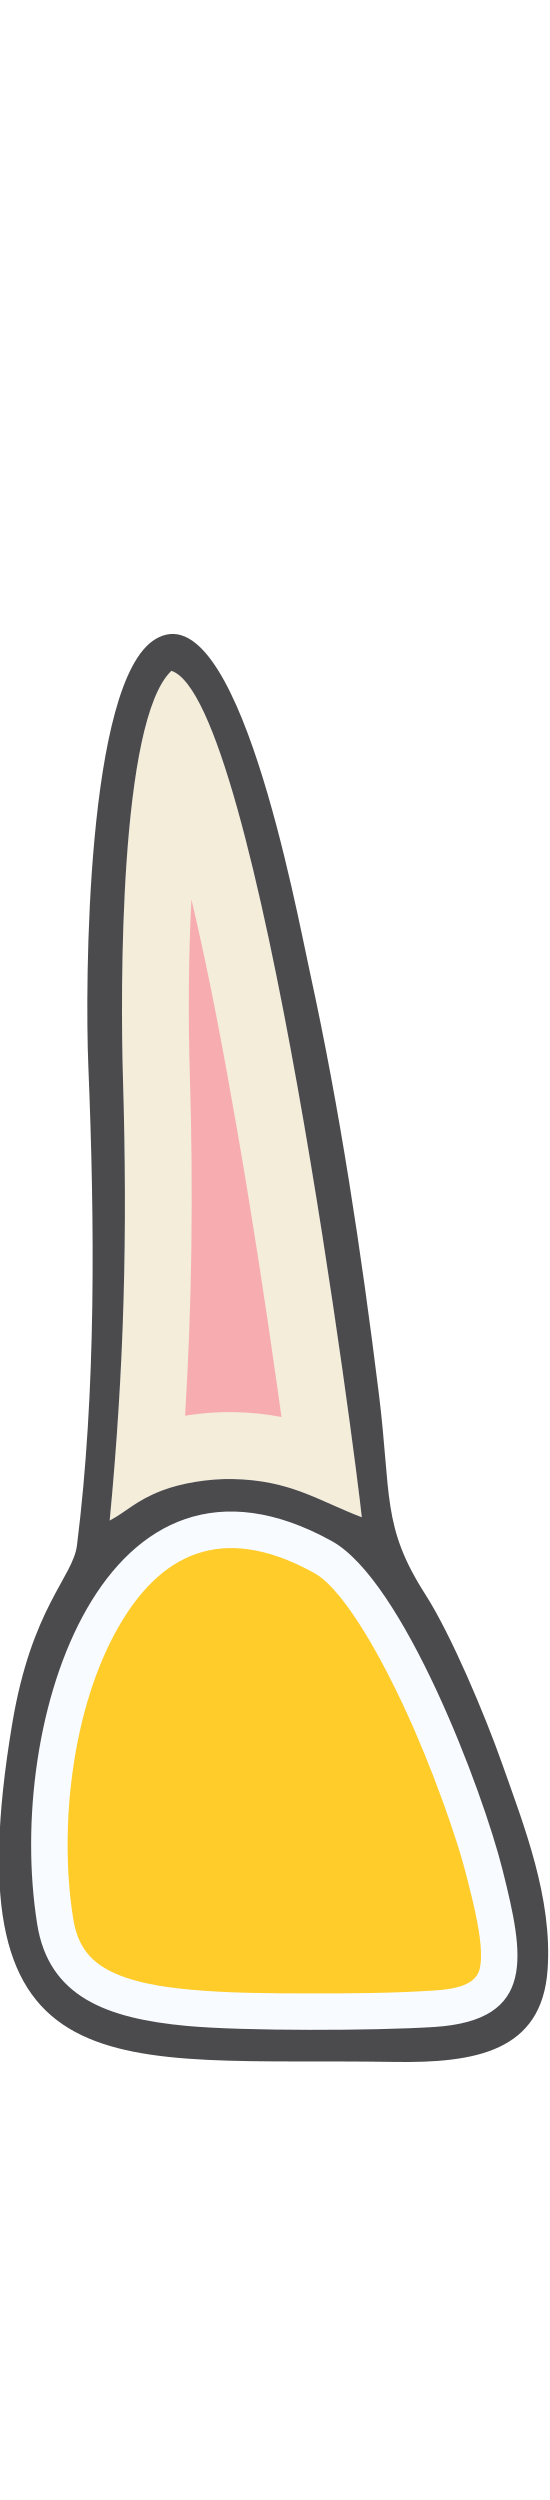
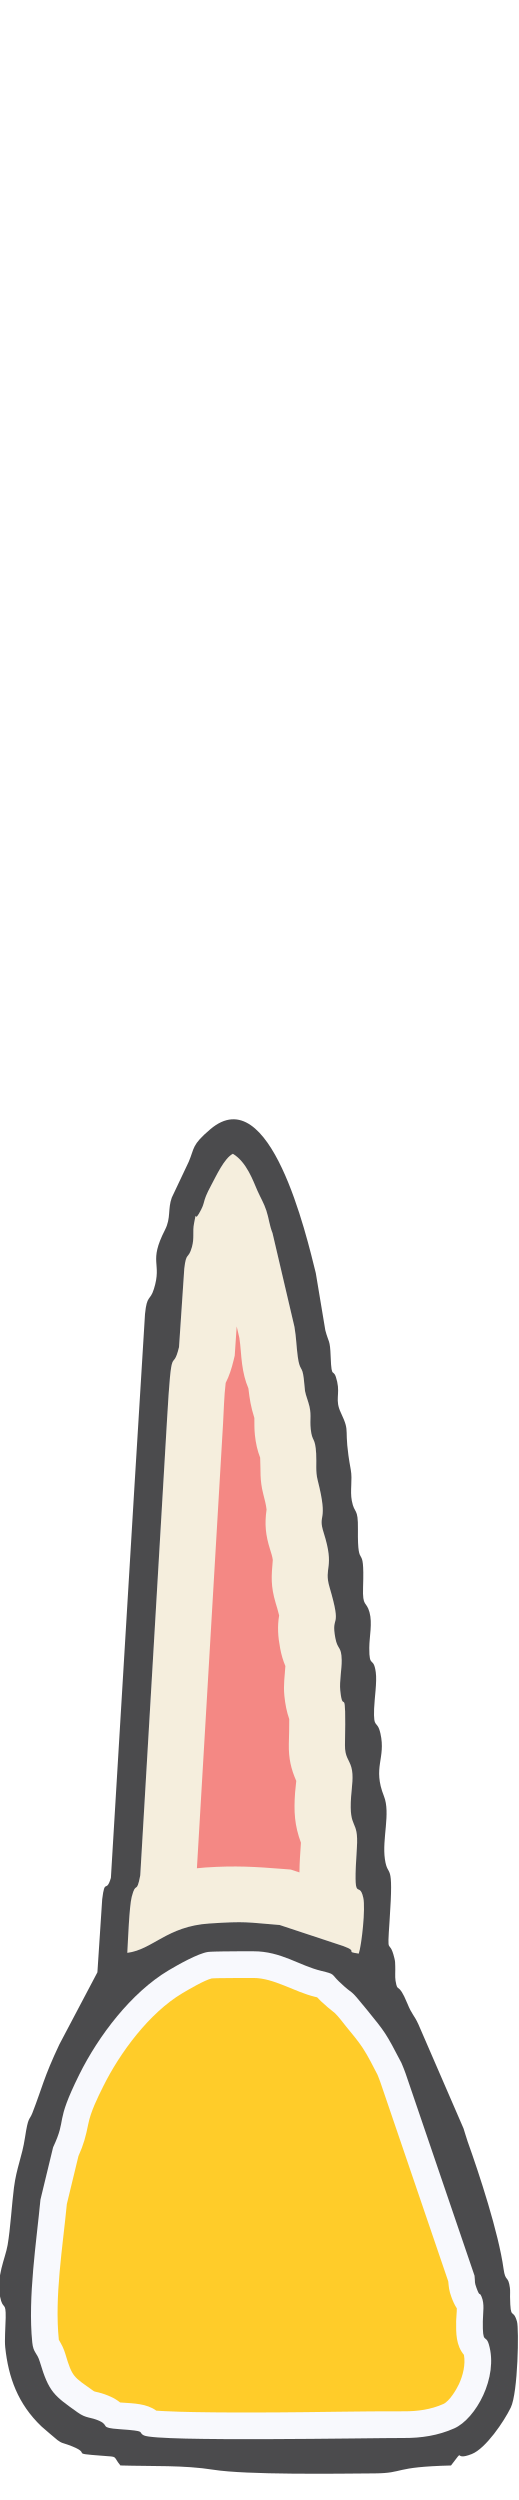
- <svg xmlns="http://www.w3.org/2000/svg" xml:space="preserve" width="453px" height="2062px" version="1.1" style="shape-rendering:geometricPrecision; text-rendering:geometricPrecision; image-rendering:optimizeQuality; fill-rule:evenodd; clip-rule:evenodd" viewBox="0 0 453 2062.08">
+ <svg xmlns="http://www.w3.org/2000/svg" xml:space="preserve" width="428px" height="2062px" version="1.1" style="shape-rendering:geometricPrecision; text-rendering:geometricPrecision; image-rendering:optimizeQuality; fill-rule:evenodd; clip-rule:evenodd" viewBox="0 0 428 2062.16">
  <defs>
    <style type="text/css">
   
    .fil4 {fill:#4B4B4D}
    .fil1 {fill:#FFCC29}
-     .fil3 {fill:#F7ADAF}
-     .fil2 {fill:#F3EDD9}
-     .fil0 {fill:#F8FBFF}
+     .fil3 {fill:#F48884}
+     .fil2 {fill:#F5EEDD}
+     .fil0 {fill:#F8F9FD}
   
  </style>
  </defs>
  <g id="pulpotomy">
-     <path id="crown" class="fil0" d="M30.66 1587.07c9.55,59.98 57.28,77.77 123,83.93 47.27,4.43 156.21,4.02 204.51,0.92 84.85,-5.44 73.9,-59.25 56.46,-129.12 -16.81,-67.35 -82.26,-239.1 -140.84,-271.58 -187.51,-103.95 -270.06,146.61 -243.13,315.85z" />
-     <g id="_1750666001072">
-       <path class="fil1" d="M60.34 1582.35c2.9,18.25 10.19,31.56 26.13,41.06 19.42,11.56 47.84,15.6 70,17.67 32.27,3.03 66.68,3.1 99.11,3.16 33.29,0.05 67.44,-0.17 100.67,-2.3 12.58,-0.81 35.53,-2.32 39.35,-17.67 4.58,-18.39 -5.55,-55.91 -10.12,-74.19 -5.31,-21.27 -12.53,-42.75 -19.97,-63.36 -9.78,-27.11 -20.71,-53.98 -32.87,-80.11 -12.87,-27.64 -46.23,-94.04 -73.42,-109.11 -68.91,-38.2 -122.64,-23.18 -161.36,44.18 -38.29,66.58 -49.51,165.37 -37.52,240.67z" />
+     <path id="crown" class="fil0" d="M26.59 1932.1c0.91,9.01 3.89,8.11 6.25,16.05 7.51,25.24 11.81,27.91 31.08,41.68 7.56,5.4 10.32,3.52 18.25,7.17 8.29,3.82 -0.43,5.59 16.33,6.74 23.94,1.65 14.38,2.22 20.22,5.15 10.89,5.46 188.03,2.03 214.59,2.12 13.87,0.05 27.77,-1.89 41.39,-7.95 17.61,-7.85 36.61,-42.01 28.49,-69.33 -2.59,-8.74 -5.23,0.99 -4.93,-19.02 0.11,-7.74 1.52,-14.06 -1.03,-20.19 -1.99,-4.78 -1.16,1.08 -4.21,-7.29 -1.87,-5.13 -0.94,-4.01 -1.62,-10.1l-56.87 -166.83c-0.4,-1.05 -2.62,-7.14 -3.46,-8.75 -13.04,-25 -13.11,-24.86 -28.34,-43.65 -16.66,-20.55 -9.03,-10 -22.92,-23.22 -6.94,-6.6 -2.98,-6.13 -14.96,-9.01 -17.93,-4.32 -32.99,-16.16 -55.8,-16.13 -8.4,0.01 -16.81,-0.02 -25.23,0.12 -2.4,0.04 -10.4,0.16 -12.33,0.45 -8.27,1.26 -24.62,10.51 -32.37,15.12 -30.92,18.42 -57.98,54.15 -73.81,86.14 -20.66,41.75 -9.68,34.6 -21.53,59.88l-10.43 43.16c-3.2,34.14 -10.51,80.62 -6.76,117.69z" />
+     <g id="_3232338970144">
+       <path class="fil1" d="M128.89 1988.44c2.57,0.24 5.35,0.33 7.57,0.45 7.92,0.41 15.88,0.61 23.82,0.75 21.83,0.41 43.69,0.38 65.53,0.28 35.82,-0.15 71.78,-1.05 107.58,-0.93 11.2,0.04 22.04,-1.45 32.35,-6.05 4.88,-2.17 10.72,-11.8 12.84,-16.43 3.24,-7.05 5.53,-16.14 4.09,-24.05 -6.5,-7.82 -6.58,-17.6 -6.43,-28.07 0.04,-2.46 0.59,-7.22 0.56,-10.32 -1.82,-2.74 -3.23,-5.89 -4.47,-9.31 -2.04,-5.61 -2.14,-8.28 -2.58,-12.88l-55.94 -164.11c-0.79,-2.11 -1.54,-4.34 -2.44,-6.39 -3.77,-7.23 -7.64,-15.14 -12.09,-21.95 -3.98,-6.1 -9.07,-12.01 -13.66,-17.67 -2.67,-3.29 -6.42,-8.39 -9.49,-11.3 -4.14,-3.29 -7.61,-6.12 -11.5,-9.82 -1.09,-1.05 -2.08,-2.07 -3.05,-3.13 -0.64,-0.15 -1.28,-0.29 -1.88,-0.44 -16.63,-4 -33.94,-15.54 -50.62,-15.51 -8.3,0.01 -16.6,-0.02 -24.9,0.12 -3.08,0.05 -6.44,0.01 -9.51,0.24 -6.1,1.5 -18.76,8.95 -24.28,12.23 -27.18,16.19 -51.48,48.97 -65.34,76.99 -4.54,9.16 -10.18,20.51 -12.21,30.67 -2.1,10.49 -3.87,17.19 -8.16,26.69l-9.56 39.55c-3.44,35.75 -10.22,76.25 -6.62,111.84 0,0.03 0.01,0.06 0.01,0.1 2.36,4.07 3.98,6.97 5.44,11.88 5.72,19.23 6.69,18.56 22.77,30.04 0.3,0.21 0.69,0.51 1.02,0.66 0.97,0.34 2.26,0.55 3.27,0.8 3.6,0.9 6.99,2.07 10.37,3.63 2.9,1.34 5.43,2.86 7.67,4.71 0.33,0.02 0.65,0.04 0.96,0.07 10.14,0.7 20.96,0.82 28.88,6.66z" />
    </g>
-     <path id="root" class="fil2" d="M90.46 1254.19c14.09,-7.4 21.41,-16.45 43.3,-24.81 16.04,-6.13 38.55,-9.74 57.62,-9.42 48.12,0.83 70.74,17.66 107.03,31.53 -4.05,-40.51 -85.18,-674.97 -157.07,-698.15 -42.86,40.94 -42.11,263.12 -39.92,336.49 3.82,128.33 1.06,238.33 -10.96,364.36z" />
-     <g id="_1750666001408">
-       <path class="fil3" d="M152.64 1167.71c13.41,-2.18 27.03,-3.18 39.68,-2.96 13.78,0.24 26.93,1.55 39.87,4.04 -1.04,-7.34 -2.08,-14.65 -3.1,-21.93 -10.05,-71.52 -21.04,-142.97 -33.37,-214.13 -11.02,-63.63 -22.97,-127.92 -37.84,-190.97 -2.45,48.6 -2.71,97.98 -1.26,146.42 2.81,94.3 1.78,186.48 -3.98,279.53z" />
+     <path id="root" class="fil2" d="M105 1610.83c21.06,-2.71 32.69,-21.92 67.64,-24.2 30.93,-2.02 30.07,-0.95 58.01,1.23l52.65 17.43c13.21,4.83 0.19,4.37 12.62,6.16 2.39,-7.2 5.65,-37.21 3.73,-46.01 -3.58,-16.4 -8.64,9.29 -5.29,-41.26 1.64,-24.77 -6.83,-13.71 -4.76,-42.33 0.57,-7.87 2.25,-17.1 0.14,-24.29 -1.85,-6.32 -5.37,-8.3 -5.2,-18.16 0.98,-56.33 -1.58,-22.14 -3.9,-45.14 -0.74,-7.38 1.33,-17.55 1.19,-24.95 -0.23,-11.82 -3.32,-8 -5.22,-18.07 -3.89,-20.65 5.97,-5.42 -4.8,-42.03 -5,-16.97 4.61,-15.14 -4.85,-44.98 -5.22,-16.49 4.24,-7.22 -4.92,-43.21 -1.94,-7.63 -0.78,-13.61 -1.26,-21.97 -0.81,-14.19 -3.3,-9.14 -4.48,-20.19 -0.92,-8.67 1.05,-12.62 -1.97,-22.03 -3.87,-12.08 -2.21,-6.55 -3.8,-19.91 -1.29,-10.83 -3.25,-5.44 -4.94,-17.93 -1.14,-8.39 -1.18,-15.52 -2.71,-24.47l-18.09 -77.33c-2.69,-6.81 -2.89,-11.87 -5.1,-18.62 -2.02,-6.13 -4.82,-10.65 -7.51,-16.72 -3.25,-7.33 -8.65,-23.28 -20.11,-30.12 -7.02,3.54 -13.73,18.23 -17.82,25.83 -8.5,15.74 -3.8,12.63 -10.22,23.64 -4.1,7.03 -1.51,-4.74 -4.01,8.06 -1.34,6.84 0.43,11.76 -1.75,19.48 -2.99,10.54 -4.66,3.37 -6.28,17.65l-4.34 64.79c-5.65,23.39 -5.92,-8.97 -9.92,60.38l-22.06 375.37c-3.13,16.69 -3.44,3.9 -7.01,17.62 -2.07,7.94 -3.1,36.5 -3.66,46.28z" />
+     <g id="_3232338970528">
+       <path class="fil3" d="M195.22 1094.11l-1.62 24.11 -0.93 3.85c-1.64,6.79 -3.59,12.89 -6.53,18.65 -1.32,10.69 -1.58,23.55 -2.17,33.56l-21.56 366.78c2.37,-0.27 4.77,-0.49 7.21,-0.65 24.83,-1.62 40.33,-0.63 64.64,1.28l5.6 0.44 7.12 2.35c0.06,-7.79 0.65,-15.69 1.16,-23.36 0.03,-0.36 0.05,-0.75 0.07,-1.14 -5.27,-14.26 -5.96,-25.57 -4.81,-41.48 0.21,-2.89 0.73,-6.31 0.96,-9.44 -4.35,-10.04 -6.34,-18.49 -6.13,-30.47 0.11,-6.39 0.44,-13.71 0.34,-20.54 -2.09,-5.93 -3.33,-12.38 -4.01,-19.15 -0.94,-9.38 0.36,-16.48 0.82,-24.64 -1.93,-4.53 -3.29,-9.19 -4.28,-14.45 -1.85,-9.79 -2.4,-18.12 -0.87,-27.29 -0.78,-3.45 -1.97,-7.23 -2.86,-10.23 -4.17,-14.18 -3.56,-21.75 -2.37,-35.54 -0.26,-2.5 -1.48,-6.28 -2.19,-8.53 -3.81,-12.02 -4.64,-20.94 -2.95,-33.04 -0.38,-3.9 -1.81,-9.22 -2.71,-12.74 -3.1,-12.19 -1.99,-18.87 -2.57,-30.05 -2.32,-6.01 -3.61,-11.81 -4.33,-18.61 -0.54,-5.03 -0.41,-9.35 -0.45,-14.14 -3.05,-9.78 -3.81,-15.12 -4.92,-24.42 -2.72,-6.37 -4.19,-12.68 -5.19,-20 -0.97,-7.16 -1.17,-14.59 -2.27,-21.67l-2.2 -9.44z" />
    </g>
-     <path id="outline" class="fil4" d="M30.66 1587.07c-26.93,-169.24 55.62,-419.8 243.13,-315.85 58.58,32.48 124.03,204.23 140.84,271.58 17.44,69.87 28.39,123.68 -56.46,129.12 -48.3,3.1 -157.24,3.51 -204.51,-0.92 -65.72,-6.16 -113.45,-23.95 -123,-83.93zm59.8 -332.88c12.02,-126.03 14.78,-236.03 10.96,-364.36 -2.19,-73.37 -2.94,-295.55 39.92,-336.49 71.89,23.18 153.02,657.64 157.07,698.15 -36.29,-13.87 -58.91,-30.7 -107.03,-31.53 -19.07,-0.32 -41.58,3.29 -57.62,9.42 -21.89,8.36 -29.21,17.41 -43.3,24.81zm37.59 -726.94c-57.23,34.85 -57.89,285.86 -55.22,351.58 5.29,129.8 6.56,268.79 -9.35,395.8 -3.31,26.43 -37.38,51.02 -53.45,147.35 -51.51,308.91 84.17,275.03 314.62,278.76 67.97,1.1 122.21,-8.71 127,-75.96 4.22,-59.2 -19.69,-119.43 -37.18,-169.16 -14.55,-41.35 -42.48,-107.46 -63.65,-140.51 -36.08,-56.34 -27.95,-81.62 -38.36,-165.72 -14.51,-117.18 -32.22,-234.66 -56.75,-347 -11.81,-54.14 -60.14,-316.25 -127.66,-275.14z" />
+     <path id="outline" class="fil4" d="M26.59 1932.1c-3.75,-37.07 3.56,-83.55 6.76,-117.69l10.43 -43.16c11.85,-25.28 0.87,-18.13 21.53,-59.88 15.83,-31.99 42.89,-67.72 73.81,-86.14 7.75,-4.61 24.1,-13.86 32.37,-15.12 1.93,-0.29 9.93,-0.41 12.33,-0.45 8.42,-0.14 16.83,-0.11 25.23,-0.12 22.81,-0.03 37.87,11.81 55.8,16.13 11.98,2.88 8.02,2.41 14.96,9.01 13.89,13.22 6.26,2.67 22.92,23.22 15.23,18.79 15.3,18.65 28.34,43.65 0.84,1.61 3.06,7.7 3.46,8.75l56.87 166.83c0.68,6.09 -0.25,4.97 1.62,10.1 3.05,8.37 2.22,2.51 4.21,7.29 2.55,6.13 1.14,12.45 1.03,20.19 -0.3,20.01 2.34,10.28 4.93,19.02 8.12,27.32 -10.88,61.48 -28.49,69.33 -13.62,6.06 -27.52,8 -41.39,7.95 -26.56,-0.09 -203.7,3.34 -214.59,-2.12 -5.84,-2.93 3.72,-3.5 -20.22,-5.15 -16.76,-1.15 -8.04,-2.92 -16.33,-6.74 -7.93,-3.65 -10.69,-1.77 -18.25,-7.17 -19.27,-13.77 -23.57,-16.44 -31.08,-41.68 -2.36,-7.94 -5.34,-7.04 -6.25,-16.05zm78.41 -321.27c0.56,-9.78 1.59,-38.34 3.66,-46.28 3.57,-13.72 3.88,-0.93 7.01,-17.62l22.06 -375.37c4,-69.35 4.27,-36.99 9.92,-60.38l4.34 -64.79c1.62,-14.28 3.29,-7.11 6.28,-17.65 2.18,-7.72 0.41,-12.64 1.75,-19.48 2.5,-12.8 -0.09,-1.03 4.01,-8.06 6.42,-11.01 1.72,-7.9 10.22,-23.64 4.09,-7.6 10.8,-22.29 17.82,-25.83 11.46,6.84 16.86,22.79 20.11,30.12 2.69,6.07 5.49,10.59 7.51,16.72 2.21,6.75 2.41,11.81 5.1,18.62l18.09 77.33c1.53,8.95 1.57,16.08 2.71,24.47 1.69,12.49 3.65,7.1 4.94,17.93 1.59,13.36 -0.07,7.83 3.8,19.91 3.02,9.41 1.05,13.36 1.97,22.03 1.18,11.05 3.67,6 4.48,20.19 0.48,8.36 -0.68,14.34 1.26,21.97 9.16,35.99 -0.3,26.72 4.92,43.21 9.46,29.84 -0.15,28.01 4.85,44.98 10.77,36.61 0.91,21.38 4.8,42.03 1.9,10.07 4.99,6.25 5.22,18.07 0.14,7.4 -1.93,17.57 -1.19,24.95 2.32,23 4.88,-11.19 3.9,45.14 -0.17,9.86 3.35,11.84 5.2,18.16 2.11,7.19 0.43,16.42 -0.14,24.29 -2.07,28.62 6.4,17.56 4.76,42.33 -3.35,50.55 1.71,24.86 5.29,41.26 1.92,8.8 -1.34,38.81 -3.73,46.01 -12.43,-1.79 0.59,-1.33 -12.62,-6.16l-52.65 -17.43c-27.94,-2.18 -27.08,-3.25 -58.01,-1.23 -34.95,2.28 -46.58,21.49 -67.64,24.2zm5.7 -381.73l-19.24 319.86c-3.9,13.33 -4.97,-0.52 -7.18,17.69l-3.95 60.23 -31.37 59.47c-13.08,27.69 -14.07,35.5 -22.26,56.55 -2.59,6.66 -3.32,2.01 -6.16,20.6 -2.39,15.68 -6.89,24.36 -9.03,40.88 -1.8,13.91 -2.91,33.88 -5.24,47.45 -1.92,11.2 -9.55,25.91 -6.25,42.56 2.35,11.8 4.92,3.2 4.65,17.48 -0.16,8.1 -1.02,18.33 -0.36,24.52 2.63,24.6 10.34,46.45 29.96,65.16 1.18,1.13 12.66,10.87 13.13,11.2 4.07,2.83 2.89,1.78 8.66,3.85 22.63,8.13 -1.52,6.8 28.72,9.1 13.17,1 7.9,-0.08 14.52,7.97 26.4,0.8 52.29,-0.36 76.75,3.53 27.07,4.3 101.29,3.28 133.07,3.01 24.9,-0.21 14.3,-5.3 62.87,-6.52 12.35,-15.97 0.91,-3.06 17.11,-9.43 11.48,-4.51 26.6,-26.8 32.2,-38.35 6,-12.38 6.82,-65.06 5.14,-70.91 -3.43,-11.92 -5.43,0.2 -5.74,-20.43 -0.04,-2.51 0.21,-4.94 -0.12,-7.42 -1.39,-10.58 -3.68,-4.41 -5.21,-15.53 -4.1,-29.8 -20.06,-78.36 -29.64,-105.13 -1.23,-3.44 -2.59,-8.51 -3.4,-10.8l-37.28 -86.02c-3.76,-8.1 -5.15,-7.54 -9.01,-16.95 -8,-19.52 -7.86,-7.6 -9.79,-18.87 -0.56,-3.28 -0.07,-8.52 -0.25,-12 -0.19,-3.62 0.09,-3.35 -0.73,-6.74 -4.33,-17.81 -6.12,1.03 -3.94,-30.72 3.58,-52.18 -1.39,-33.66 -3.87,-50.89 -2.41,-16.73 4.79,-37.93 -0.76,-51.87 -9.55,-23.98 1.75,-31.06 -2.91,-51.73 -2.68,-11.9 -5.86,-2.81 -5.22,-20.48 0.31,-8.53 2.48,-22.04 1.37,-30.11 -1.88,-13.62 -5.48,-2.6 -5.35,-20 0.07,-9.62 2.69,-20.27 0.18,-29.41 -2.63,-9.53 -5.87,-3.89 -5.31,-20.6 1.36,-40.65 -4.68,-10.48 -4.23,-47.72 0.23,-18.66 -2.84,-12.11 -5.05,-23.66 -1.61,-8.46 0.69,-17.13 -0.87,-25.67 -6.68,-36.47 0.44,-28.75 -8.22,-47.07 -4.94,-10.45 -0.6,-14.72 -2.97,-25.38 -3.07,-13.88 -4.62,0.38 -5.38,-20.67 -0.54,-14.75 -1.63,-11.16 -4.42,-21.88l-7.86 -47.18c-7.57,-30.45 -37.78,-160.51 -87.04,-118.56 -15.5,13.2 -12.8,15.14 -17.75,26.77l-13.98 29.57c-3.44,9.44 -0.55,16.72 -5.59,26.58 -13.99,27.36 -2.24,26.68 -9.16,48.79 -3.21,10.28 -5.74,4.48 -7.34,20.63l-8.9 145.25z" />
  </g>
</svg>
